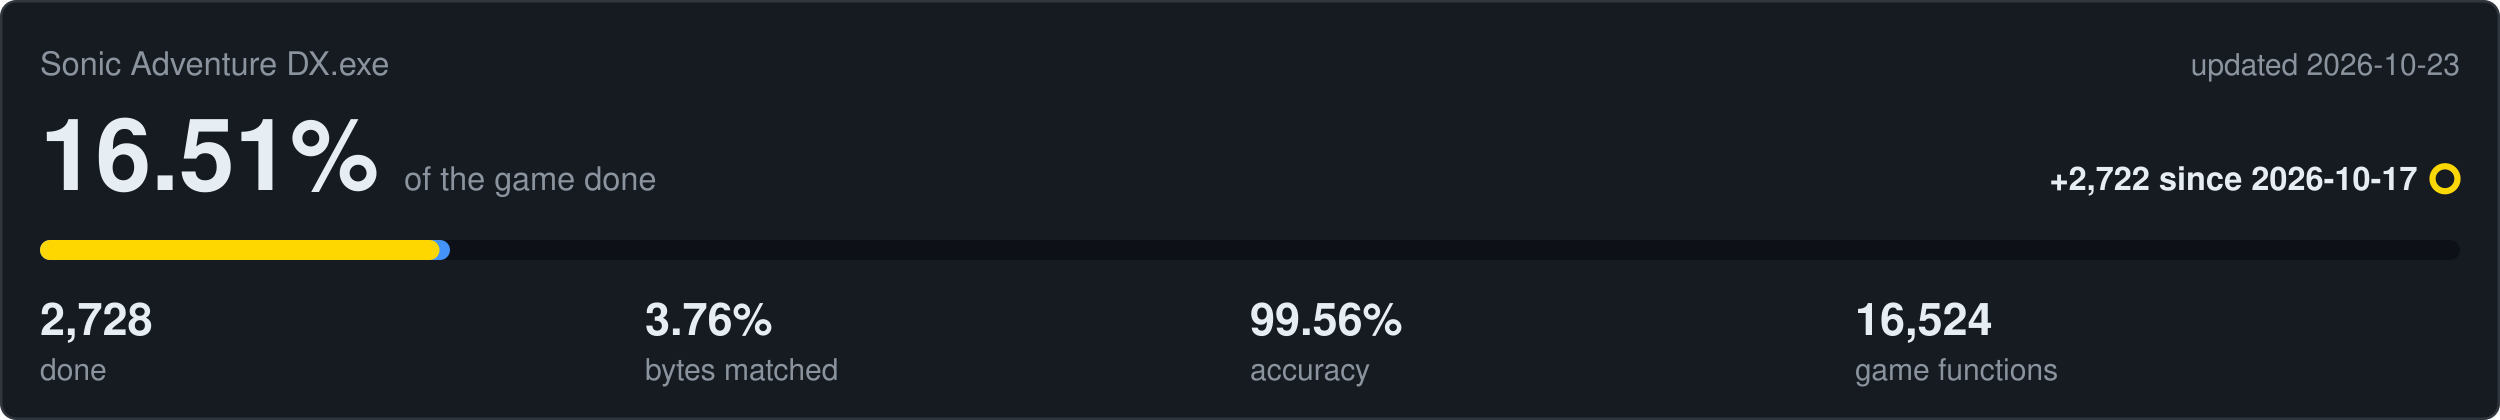
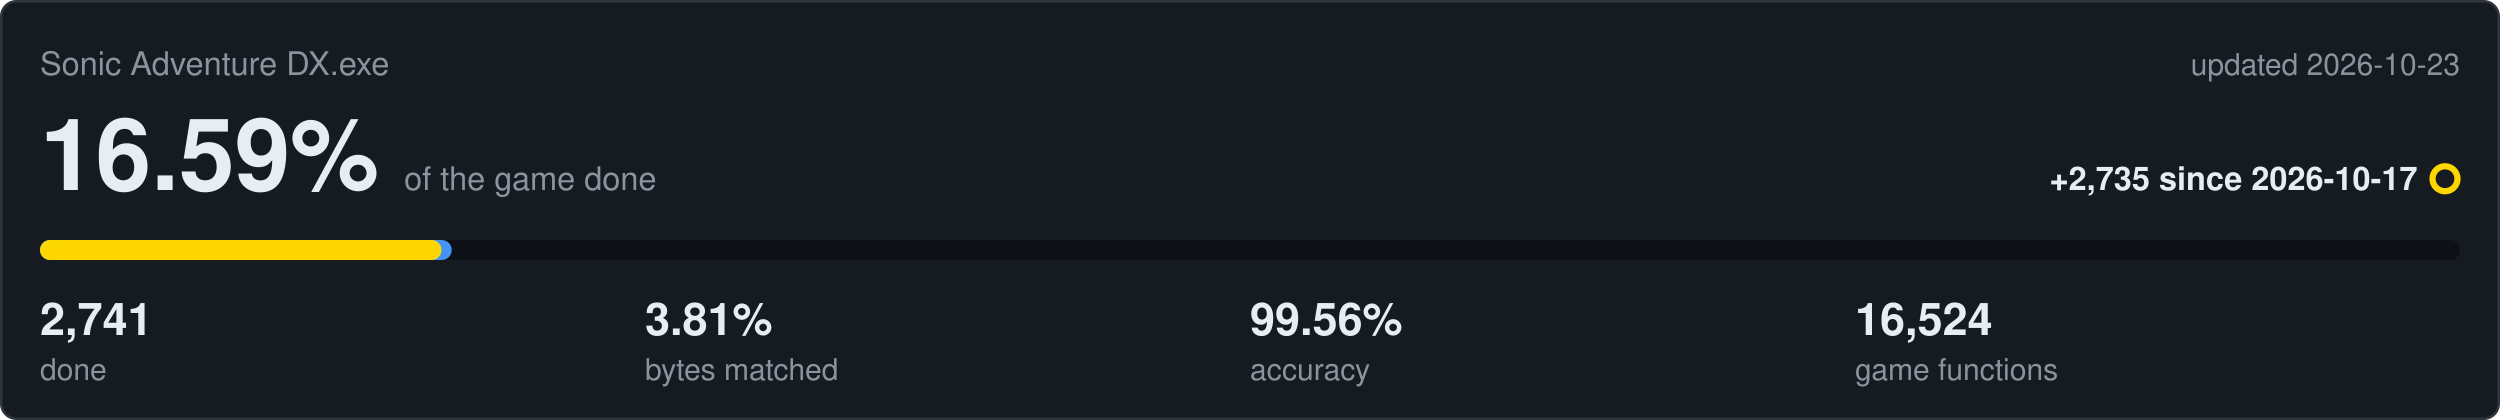
<svg xmlns="http://www.w3.org/2000/svg" viewBox="0 0 1000 168" width="1000" height="168">
  <rect x="0.5" y="0.5" width="999" height="167" rx="6" fill="#161b22" stroke="#30363d" />
  <text x="16" y="30" font-family="Segoe UI,Helvetica,Arial,sans-serif" font-size="13" fill="#8b949e">Sonic Adventure DX.exe</text>
  <text x="984" y="30" text-anchor="end" font-family="Segoe UI,Helvetica,Arial,sans-serif" font-size="12" fill="#8b949e">updated 2026-10-23</text>
-   <text x="16" y="76" font-family="Segoe UI,Helvetica,Arial,sans-serif" font-size="40" font-weight="600" fill="#e6edf3">16.51%<tspan dx="10" font-size="13" font-weight="400" fill="#8b949e">of the game done</tspan>
+   <text x="16" y="76" font-family="Segoe UI,Helvetica,Arial,sans-serif" font-size="40" font-weight="600" fill="#e6edf3">16.59%<tspan dx="10" font-size="13" font-weight="400" fill="#8b949e">of the game done</tspan>
  </text>
-   <text x="967" y="76" text-anchor="end" font-family="Segoe UI,Helvetica,Arial,sans-serif" font-size="13" font-weight="600" fill="#e6edf3">+2,722 since 2026-10-17</text>
+   <text x="967" y="76" text-anchor="end" font-family="Segoe UI,Helvetica,Arial,sans-serif" font-size="13" font-weight="600" fill="#e6edf3">+2,735 since 2026-10-17</text>
  <circle cx="978" cy="71.5" r="5" fill="none" stroke="#ffd700" stroke-width="2.5" />
  <rect x="16" y="96" width="968" height="8" rx="4" fill="#0d1117" />
-   <rect x="16" y="96" width="164.0" height="8" rx="4" fill="#4493f8" />
-   <rect x="16" y="96" width="159.8" height="8" rx="4" fill="#ffd700" />
-   <text x="16" y="134" font-family="Segoe UI,Helvetica,Arial,sans-serif" font-size="18" font-weight="600" fill="#e6edf3">2,728</text>
+   <rect x="16" y="96" width="164.7" height="8" rx="4" fill="#4493f8" />
+   <rect x="16" y="96" width="160.6" height="8" rx="4" fill="#ffd700" />
+   <text x="16" y="134" font-family="Segoe UI,Helvetica,Arial,sans-serif" font-size="18" font-weight="600" fill="#e6edf3">2,741</text>
  <text x="16" y="152" font-family="Segoe UI,Helvetica,Arial,sans-serif" font-size="12" fill="#8b949e">done</text>
-   <text x="258" y="134" font-family="Segoe UI,Helvetica,Arial,sans-serif" font-size="18" font-weight="600" fill="#e6edf3">3.76%</text>
+   <text x="258" y="134" font-family="Segoe UI,Helvetica,Arial,sans-serif" font-size="18" font-weight="600" fill="#e6edf3">3.81%</text>
  <text x="258" y="152" font-family="Segoe UI,Helvetica,Arial,sans-serif" font-size="12" fill="#8b949e">bytes matched</text>
  <text x="500" y="134" font-family="Segoe UI,Helvetica,Arial,sans-serif" font-size="18" font-weight="600" fill="#e6edf3">99.56%</text>
  <text x="500" y="152" font-family="Segoe UI,Helvetica,Arial,sans-serif" font-size="12" fill="#8b949e">accuracy</text>
  <text x="742" y="134" font-family="Segoe UI,Helvetica,Arial,sans-serif" font-size="18" font-weight="600" fill="#e6edf3">16,524</text>
  <text x="742" y="152" font-family="Segoe UI,Helvetica,Arial,sans-serif" font-size="12" fill="#8b949e">game functions</text>
</svg>
